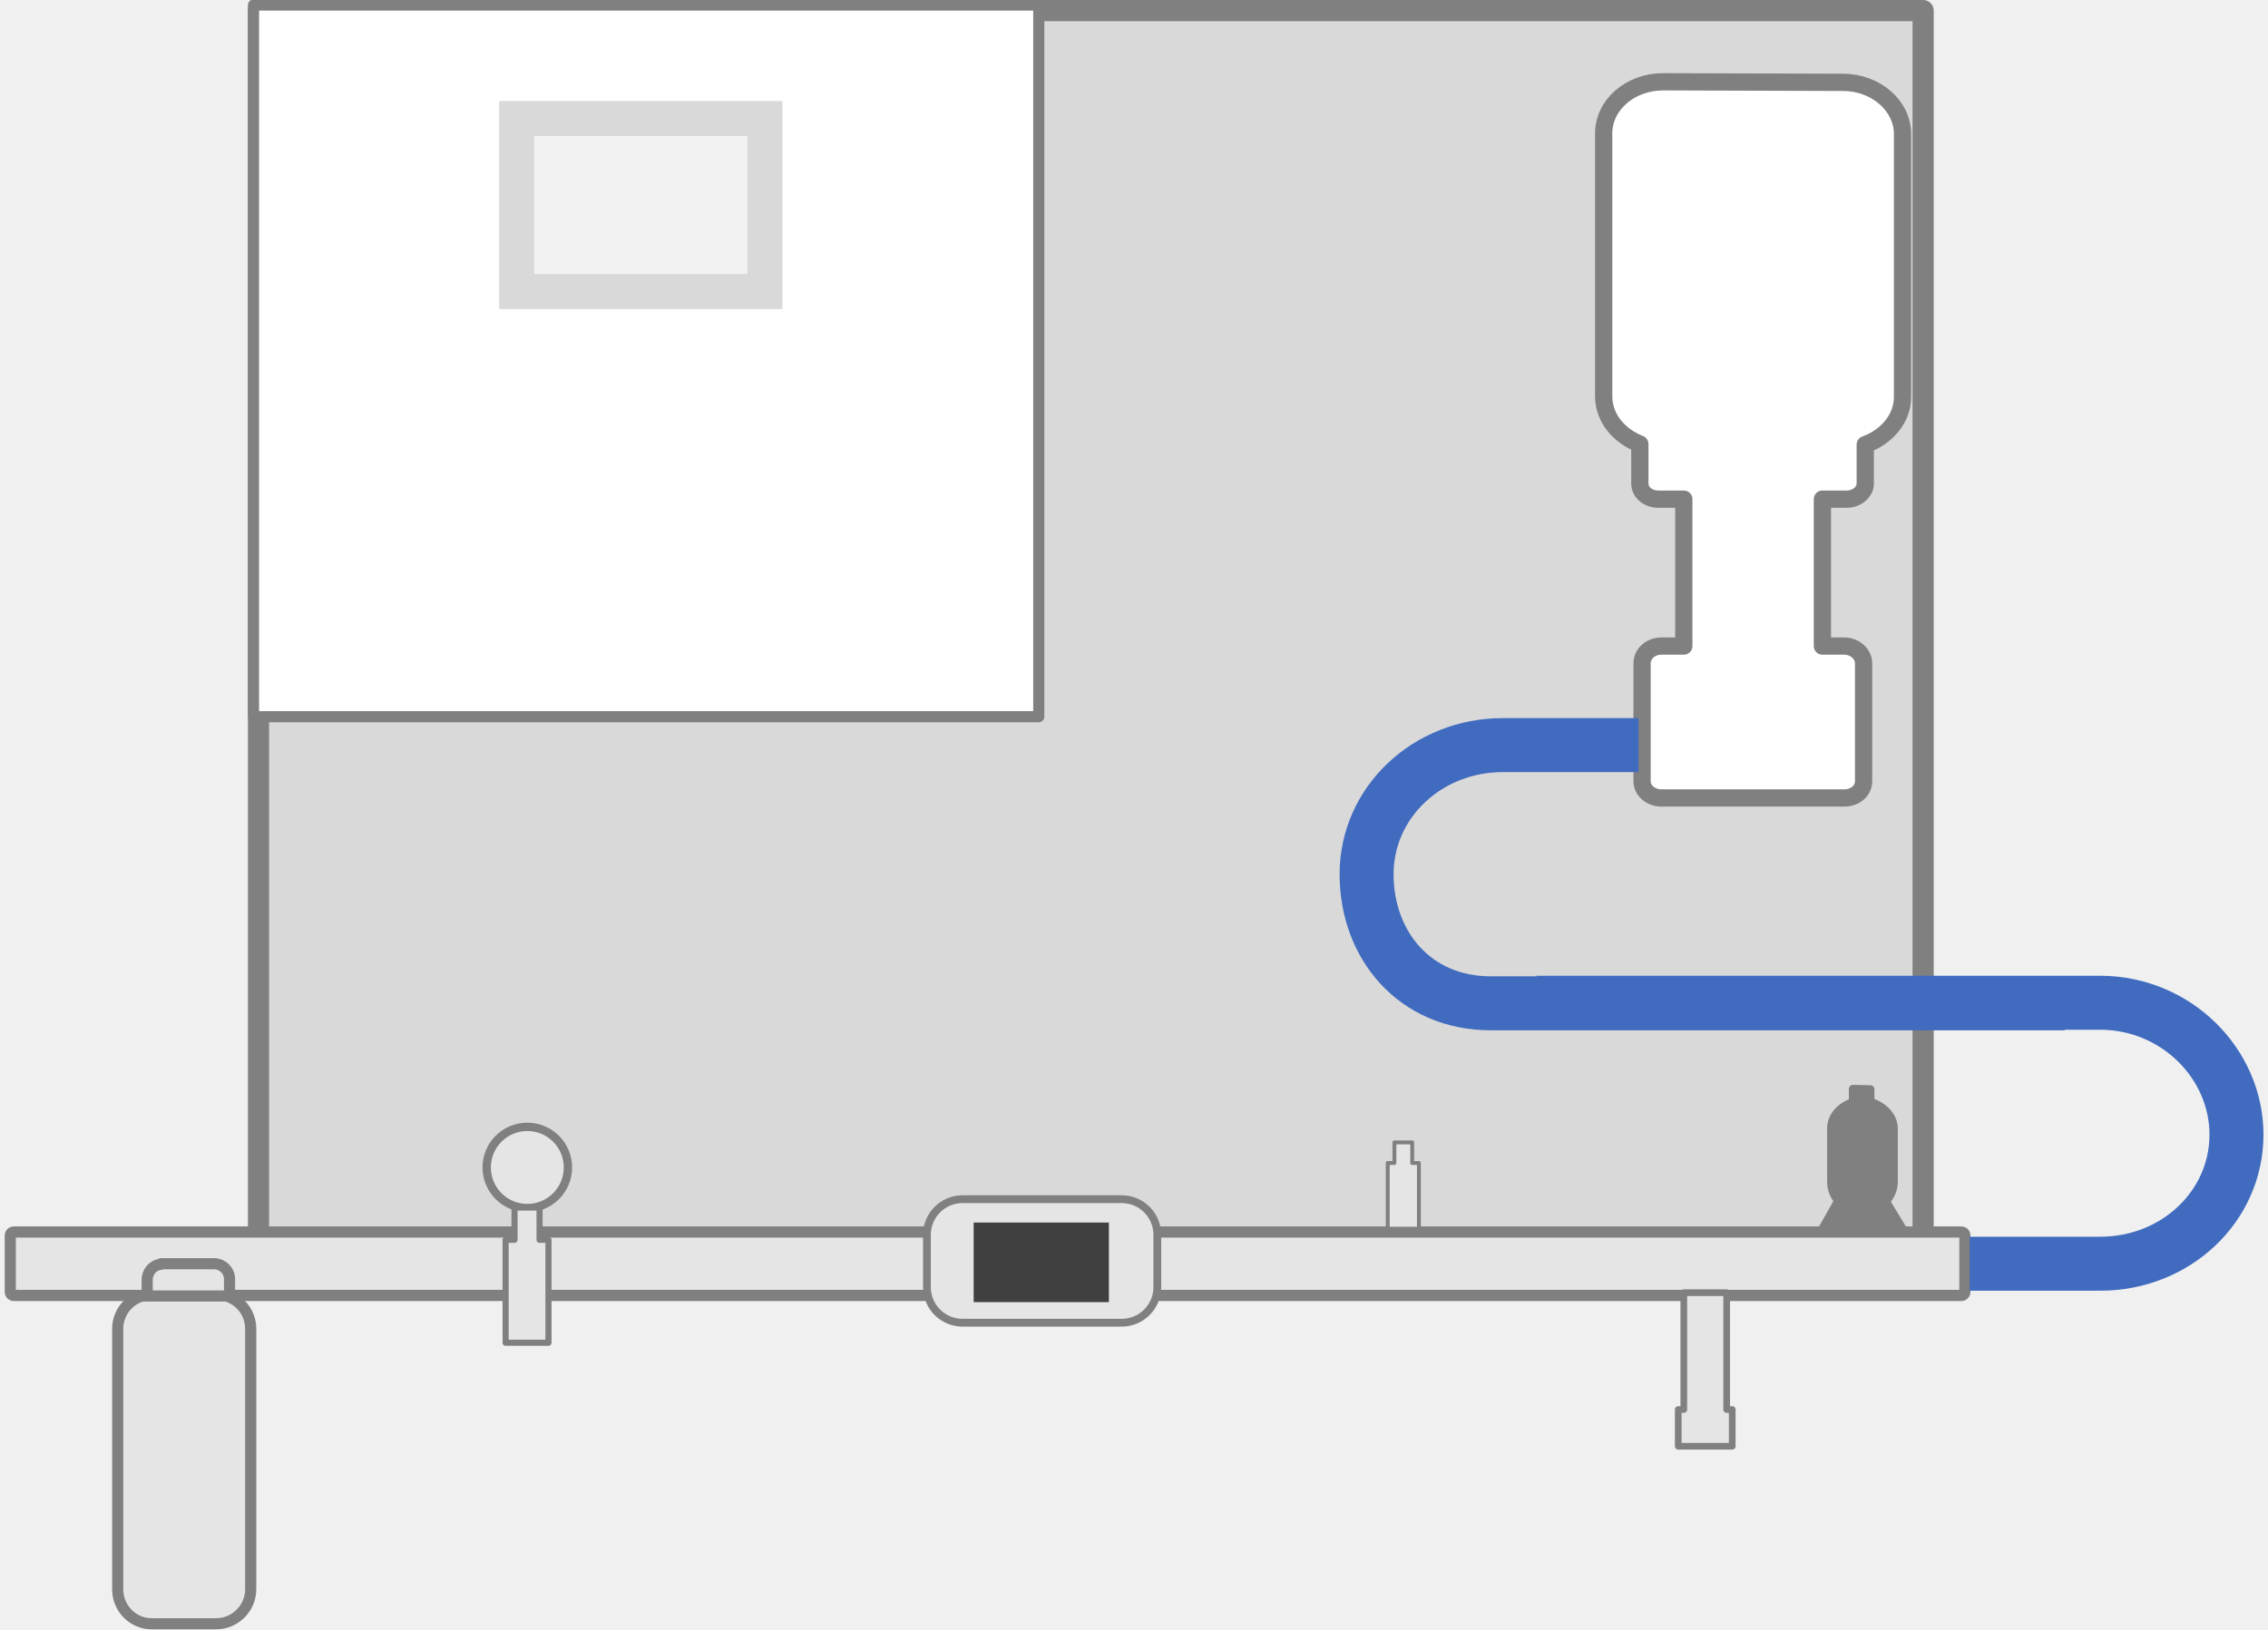
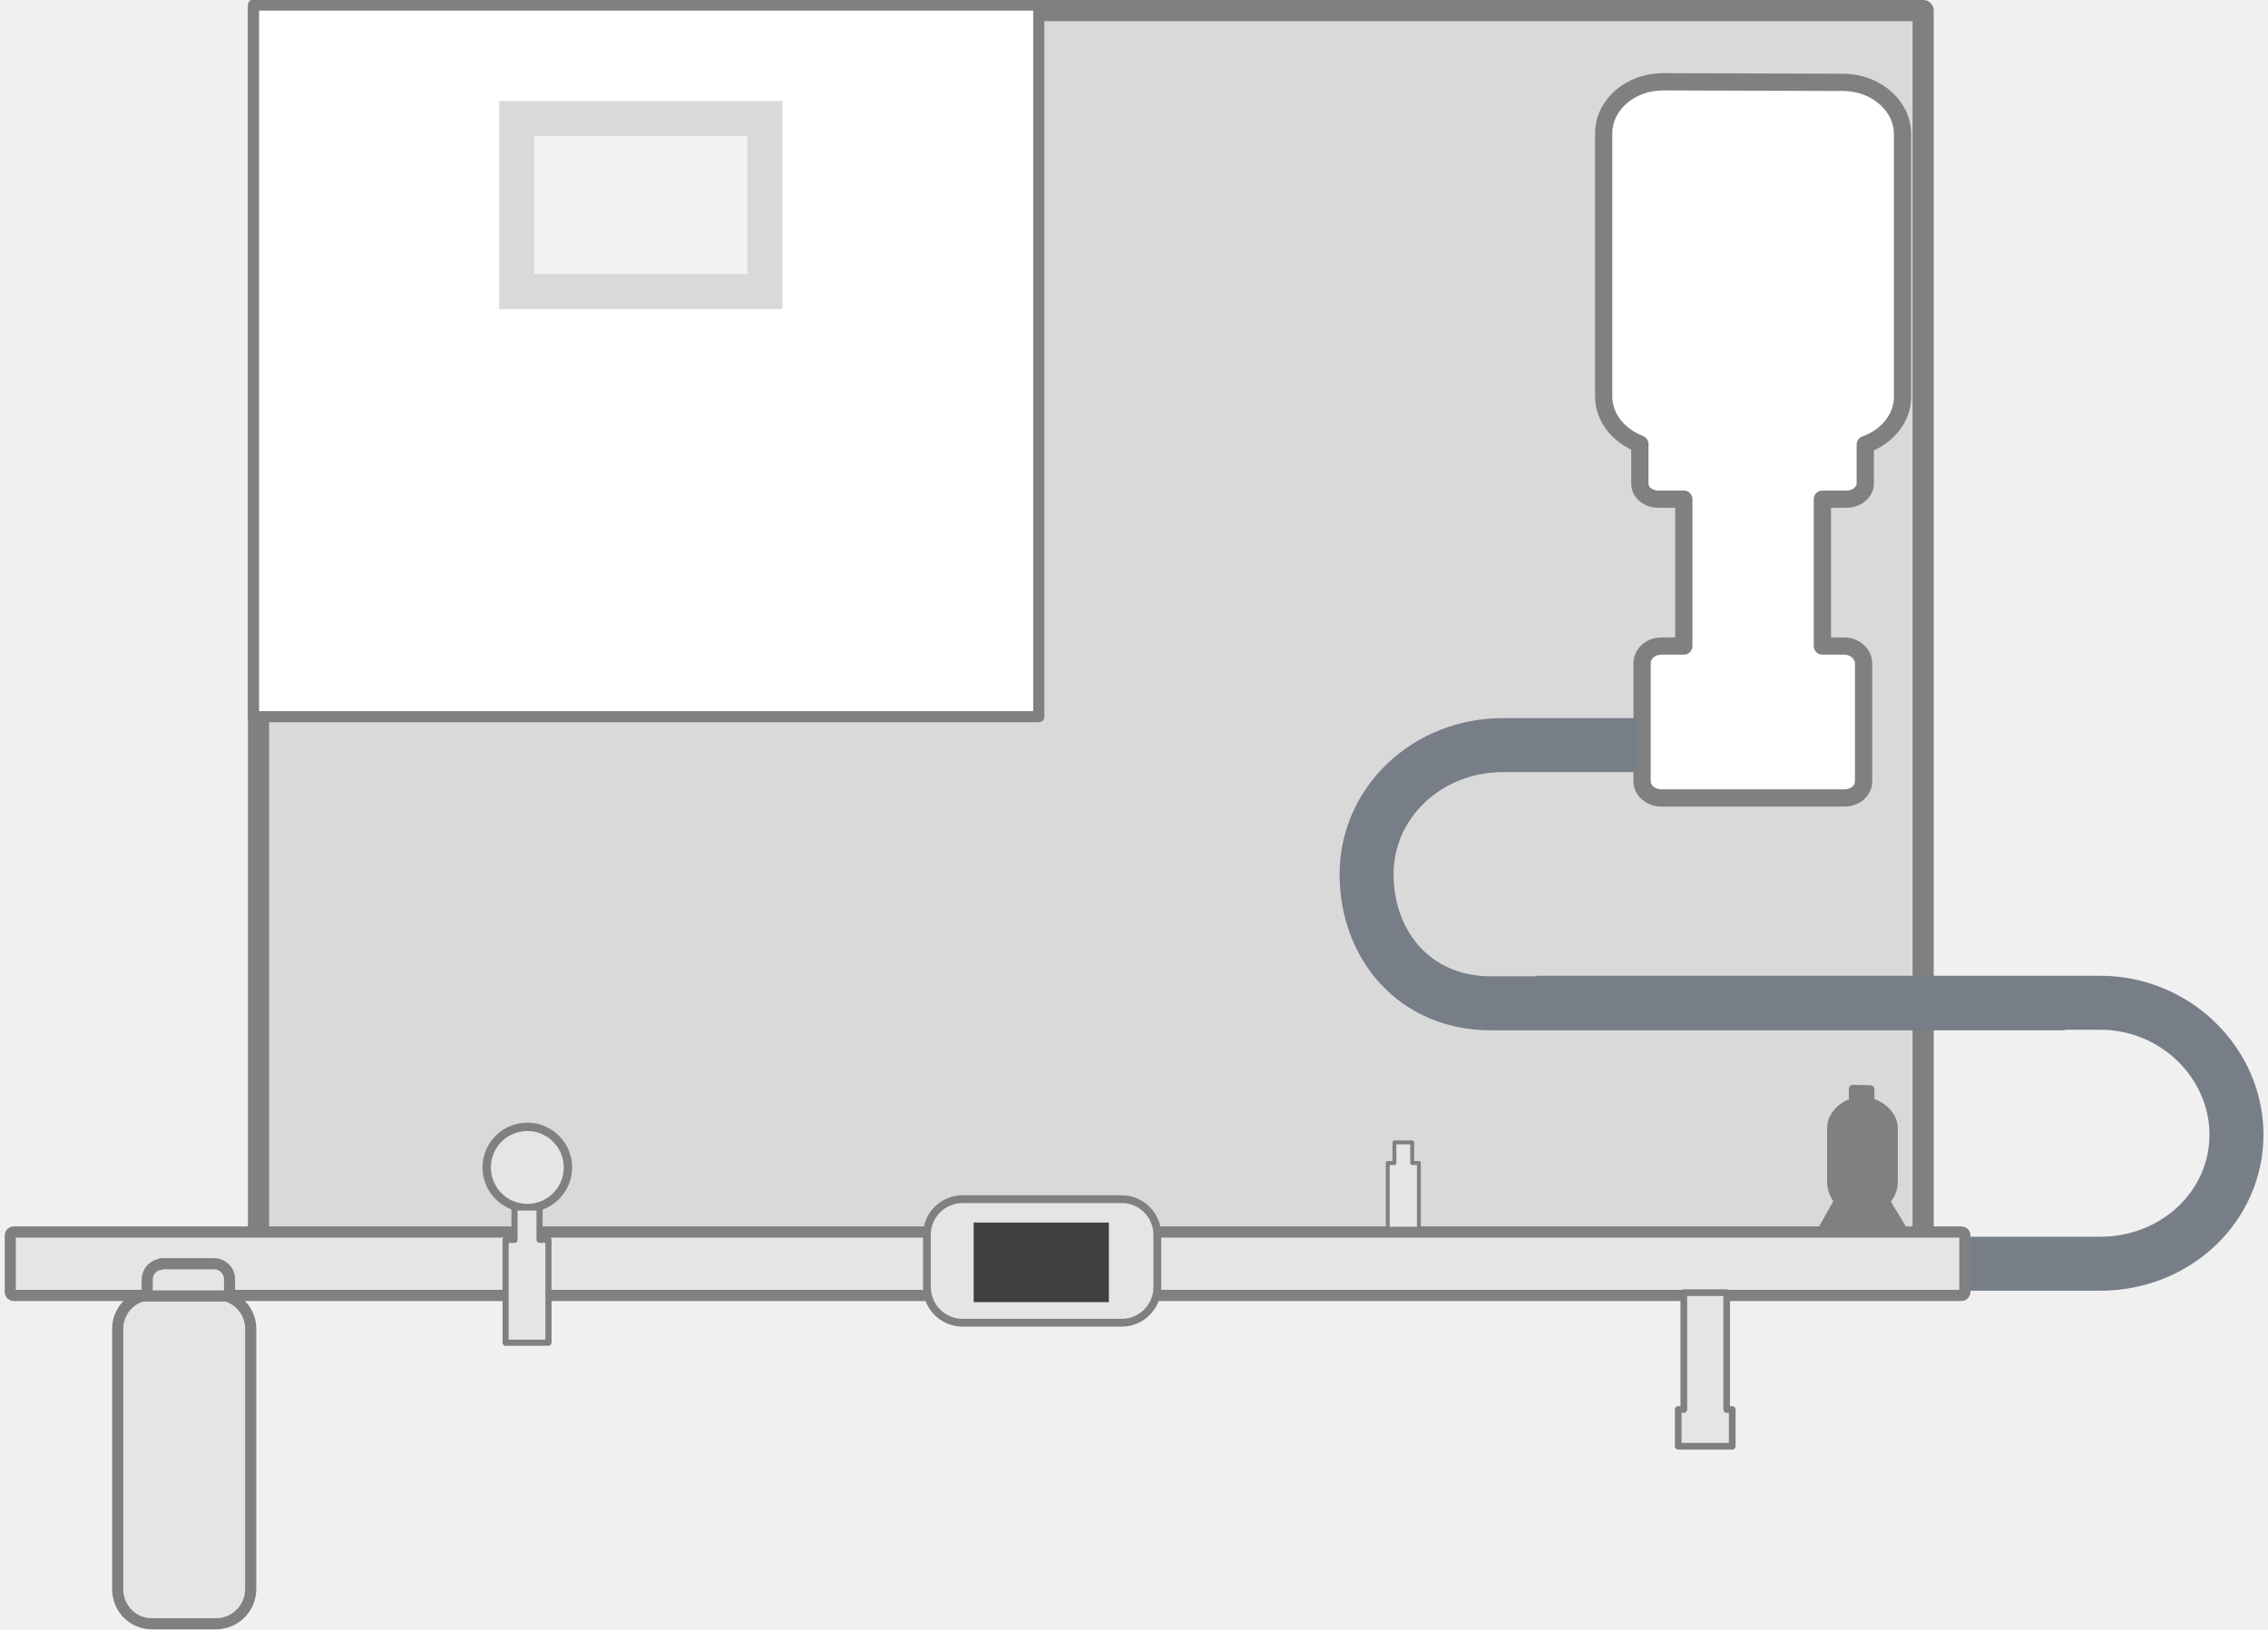
<svg xmlns="http://www.w3.org/2000/svg" width="0.16in" height="0.115in" viewBox="0 0 4.058 2.929" version="1.1" id="svg1" kewidth="100" keheight="72.17" eType="Doswa">
  <defs id="defs1">
    <linearGradient id="swatch1">
      <stop style="stop-color:#ffffff;stop-opacity:1;" offset="0" id="stop1" />
    </linearGradient>
  </defs>
  <g id="layer1" transform="translate(-14.73209,-14.35601)">
    <rect style="fill:#d9d9d9;fill-opacity:1;stroke:#808080;stroke-width:0.038;stroke-linecap:round;stroke-linejoin:round" id="body" width="2.991" height="2.28" x="15.188" y="-16.655" transform="scale(1,-1)" />
    <rect style="fill:#ffffff;fill-opacity:1;stroke:#808080;stroke-width:0.02;stroke-linecap:round;stroke-linejoin:round" id="lcpPanel" width="1.411" height="1.279" x="15.179" y="-15.644" transform="scale(1,-1)" />
    <path id="pump" style="fill:#ffffff;fill-opacity:1;fill-rule:nonzero;stroke:#808080;stroke-width:0.031;stroke-linecap:square;stroke-linejoin:round;stroke-dasharray:none" d="m 17.712,14.503 c -0.059,0 -0.107,0.041 -0.107,0.093 v 0.472 c 0,0.039 0.027,0.071 0.065,0.086 v 0.071 c 0,0.016 0.015,0.028 0.033,0.028 h 0.046 v 0.264 h -0.04 c -0.02,0 -0.035,0.014 -0.035,0.031 v 0.212 c 0,0.017 0.016,0.03 0.035,0.03 h 0.328 c 0.02,0 0.035,-0.013 0.035,-0.03 v -0.212 c 0,-0.017 -0.016,-0.031 -0.035,-0.031 h -0.039 v -0.264 h 0.044 c 0.018,0 0.033,-0.013 0.033,-0.028 v -0.07 c 0.039,-0.014 0.067,-0.047 0.067,-0.086 v -0.472 c 0,-0.051 -0.048,-0.093 -0.107,-0.093 z" />
    <g id="pipe_group">
      <rect style="fill:#e5e5e5;fill-opacity:1;fill-rule:nonzero;stroke:#808080;stroke-width:0.02;stroke-linecap:square;stroke-linejoin:round;stroke-dasharray:none" id="rect19" width="3.512" height="0.114" x="14.742" y="16.57" ry="0.006" />
      <path id="rect20" style="fill:#e5e5e5;fill-opacity:1;fill-rule:nonzero;stroke:#808080;stroke-width:0.02;stroke-linecap:square;stroke-linejoin:round;stroke-dasharray:none" d="m 15.013,16.628 c -0.014,0.001 -0.025,0.013 -0.025,0.028 v 0.027 c -0.03,0.004 -0.053,0.03 -0.053,0.061 v 0.468 c 0,0.034 0.027,0.062 0.061,0.062 h 0.116 c 0.034,0 0.062,-0.028 0.062,-0.062 v -0.468 c 0,-0.026 -0.016,-0.048 -0.038,-0.057 v -0.032 c 0,-0.016 -0.013,-0.028 -0.028,-0.028 h -0.092 c -9.8e-4,0 -0.002,-9.6e-5 -0.003,0 z" />
      <circle style="fill:#e5e5e5;fill-opacity:1;fill-rule:nonzero;stroke:#808080;stroke-width:0.015;stroke-linecap:square;stroke-linejoin:round;stroke-dasharray:none" id="path21" cx="15.671" cy="16.454" r="0.073" />
      <rect style="fill:#e5e5e5;fill-opacity:1;fill-rule:nonzero;stroke:#808080;stroke-width:0.014;stroke-linecap:square;stroke-linejoin:round;stroke-dasharray:none" id="rect22" width="0.414" height="0.222" x="16.389" y="16.511" ry="0.064" />
      <path id="rect23" style="fill:#e5e5e5;fill-opacity:1;fill-rule:nonzero;stroke:#808080;stroke-width:0.007;stroke-linecap:square;stroke-linejoin:round;stroke-dasharray:none" d="m 17.229,16.409 v 0.037 h -0.012 v 0.118 h 0.056 v -0.118 h -0.012 v -0.037 z" />
      <path id="path24" style="fill:#e5e5e5;fill-opacity:1;fill-rule:nonzero;stroke:#808080;stroke-width:0.011;stroke-linecap:square;stroke-linejoin:round;stroke-dasharray:none" d="m 15.648,16.526 v 0.058 h -0.016 v 0.185 h 0.077 v -0.185 h -0.016 v -0.058 z" />
      <path id="path25" style="fill:#e5e5e5;fill-opacity:1;fill-rule:nonzero;stroke:#808080;stroke-width:0.012;stroke-linecap:square;stroke-linejoin:round;stroke-dasharray:none" d="m 17.739,16.955 v -0.066 h 0.01 v -0.21 h 0.077 v 0.21 h 0.01 v 0.066 z" />
      <path id="rect25" style="fill:#808080;fill-opacity:1;fill-rule:nonzero;stroke:#808080;stroke-width:0.015;stroke-linecap:square;stroke-linejoin:round;stroke-dasharray:none" d="m 18.053,16.313 v 0.024 c -0.02,0.006 -0.039,0.024 -0.039,0.046 v 0.097 c 0,0.013 0.005,0.026 0.014,0.035 h -0.002 l -0.027,0.048 h 0.142 l -0.029,-0.048 h -2.3e-4 l 2.3e-4,-2.4e-4 c 0.008,-0.009 0.014,-0.021 0.014,-0.034 v -0.097 c 0,-0.023 -0.021,-0.042 -0.042,-0.047 v -0.023 z" />
      <path style="fill:#f2f2f2;fill-opacity:1;fill-rule:nonzero;stroke:#808080;stroke-width:0.02;stroke-linecap:square;stroke-linejoin:miter;stroke-dasharray:none;stroke-opacity:1" d="m 14.987,16.687 h 0.149" id="path32" transform="translate(-0.00620118,-0.00206706)" />
      <rect style="fill:#404040;fill-opacity:1;fill-rule:nonzero;stroke:#404040;stroke-width:0.016;stroke-linecap:square;stroke-linejoin:miter;stroke-dasharray:none;stroke-opacity:1" id="rect32" width="0.227" height="0.127" x="16.481" y="16.561" />
    </g>
-     <path id="hose" style="fill:none;fill-opacity:1;fill-rule:nonzero;stroke:#406bbf;stroke-width:0.097;stroke-linecap:square;stroke-linejoin:round;stroke-dasharray:none;stroke-opacity:1" d="m 17.619,15.695 h -0.195 c -0.136,0 -0.245,0.103 -0.245,0.232 0,0.128 0.087,0.232 0.223,0.232 h 0.983 m -0.074,0.468 h 0.186 c 0.136,0 0.245,-0.103 0.245,-0.232 0,-0.128 -0.109,-0.237 -0.245,-0.237 h -0.964" />
+     <path id="hose" style="fill:none;fill-opacity:1;fill-rule:nonzero;stroke:#787e87;stroke-width:0.097;stroke-linecap:square;stroke-linejoin:round;stroke-dasharray:none;stroke-opacity:1" d="m 17.619,15.695 h -0.195 c -0.136,0 -0.245,0.103 -0.245,0.232 0,0.128 0.087,0.232 0.223,0.232 h 0.983 m -0.074,0.468 h 0.186 c 0.136,0 0.245,-0.103 0.245,-0.232 0,-0.128 -0.109,-0.237 -0.245,-0.237 h -0.964" />
    <rect style="fill:#f2f2f2;fill-opacity:1;fill-rule:nonzero;stroke:#d9d9d9;stroke-width:0.063;stroke-linecap:square;stroke-linejoin:miter;stroke-dasharray:none;stroke-opacity:1" id="lcp" width="0.446" height="0.311" x="15.652" y="14.569" ry="0" />
  </g>
</svg>
